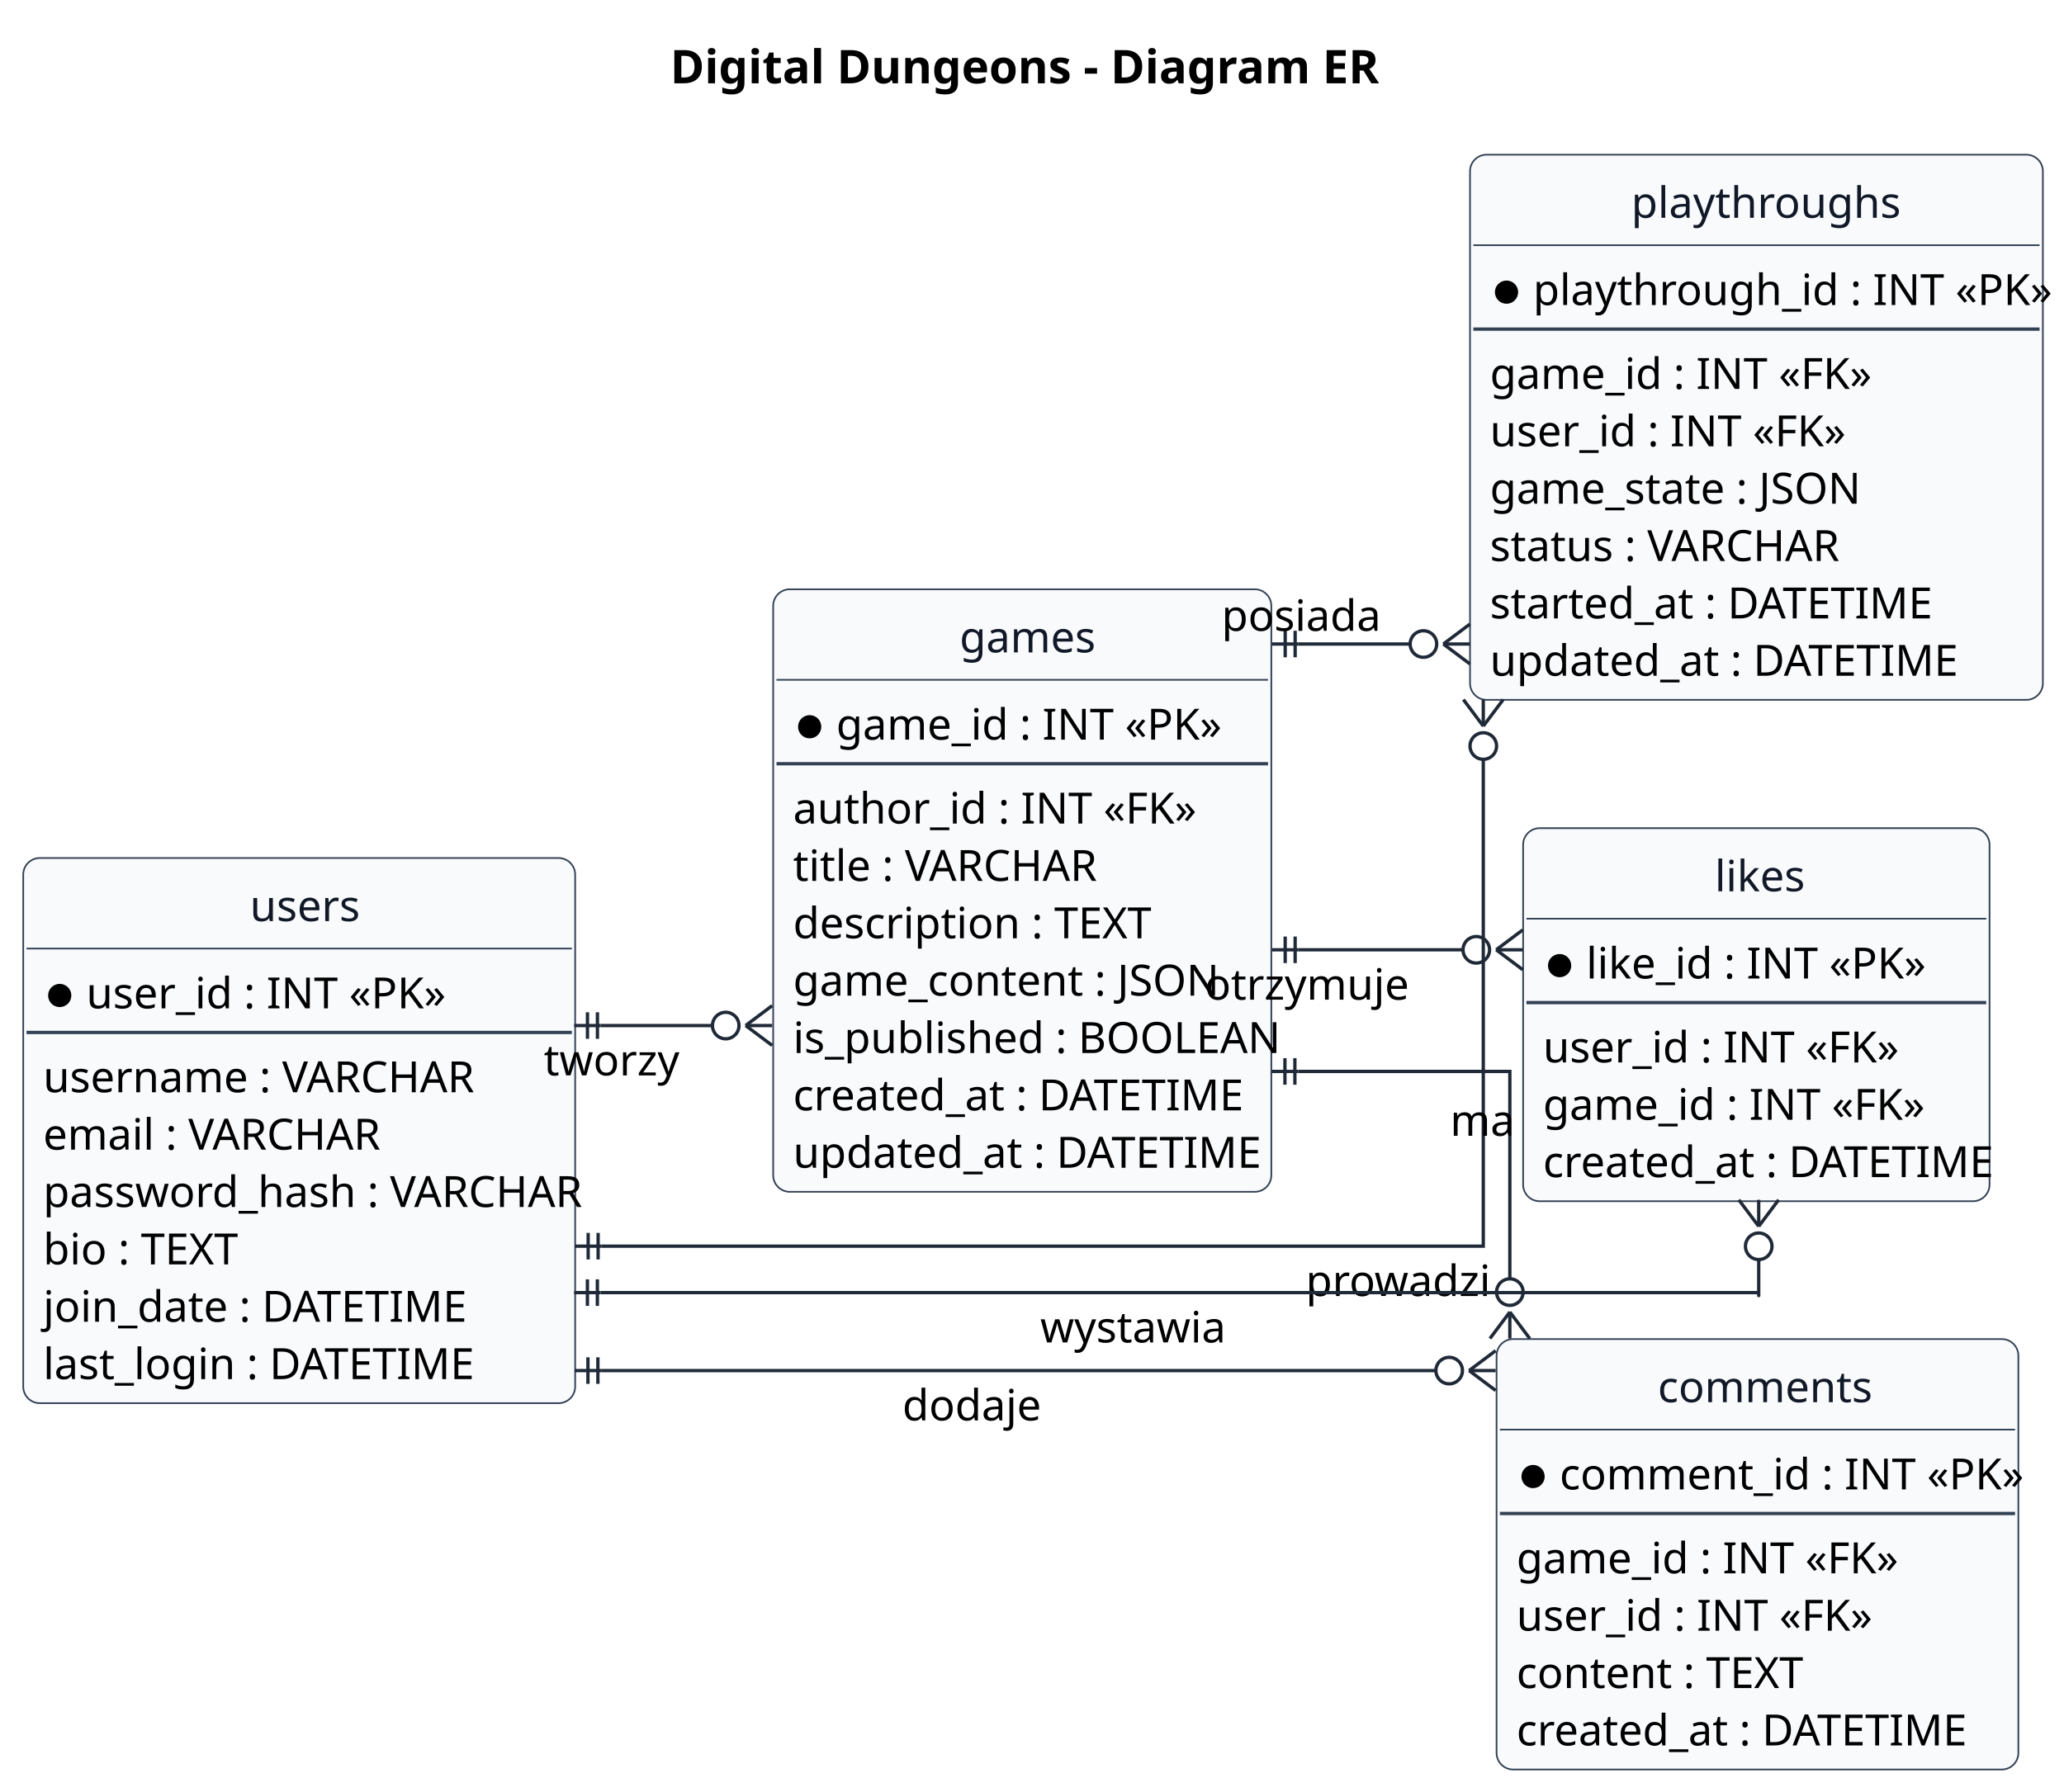
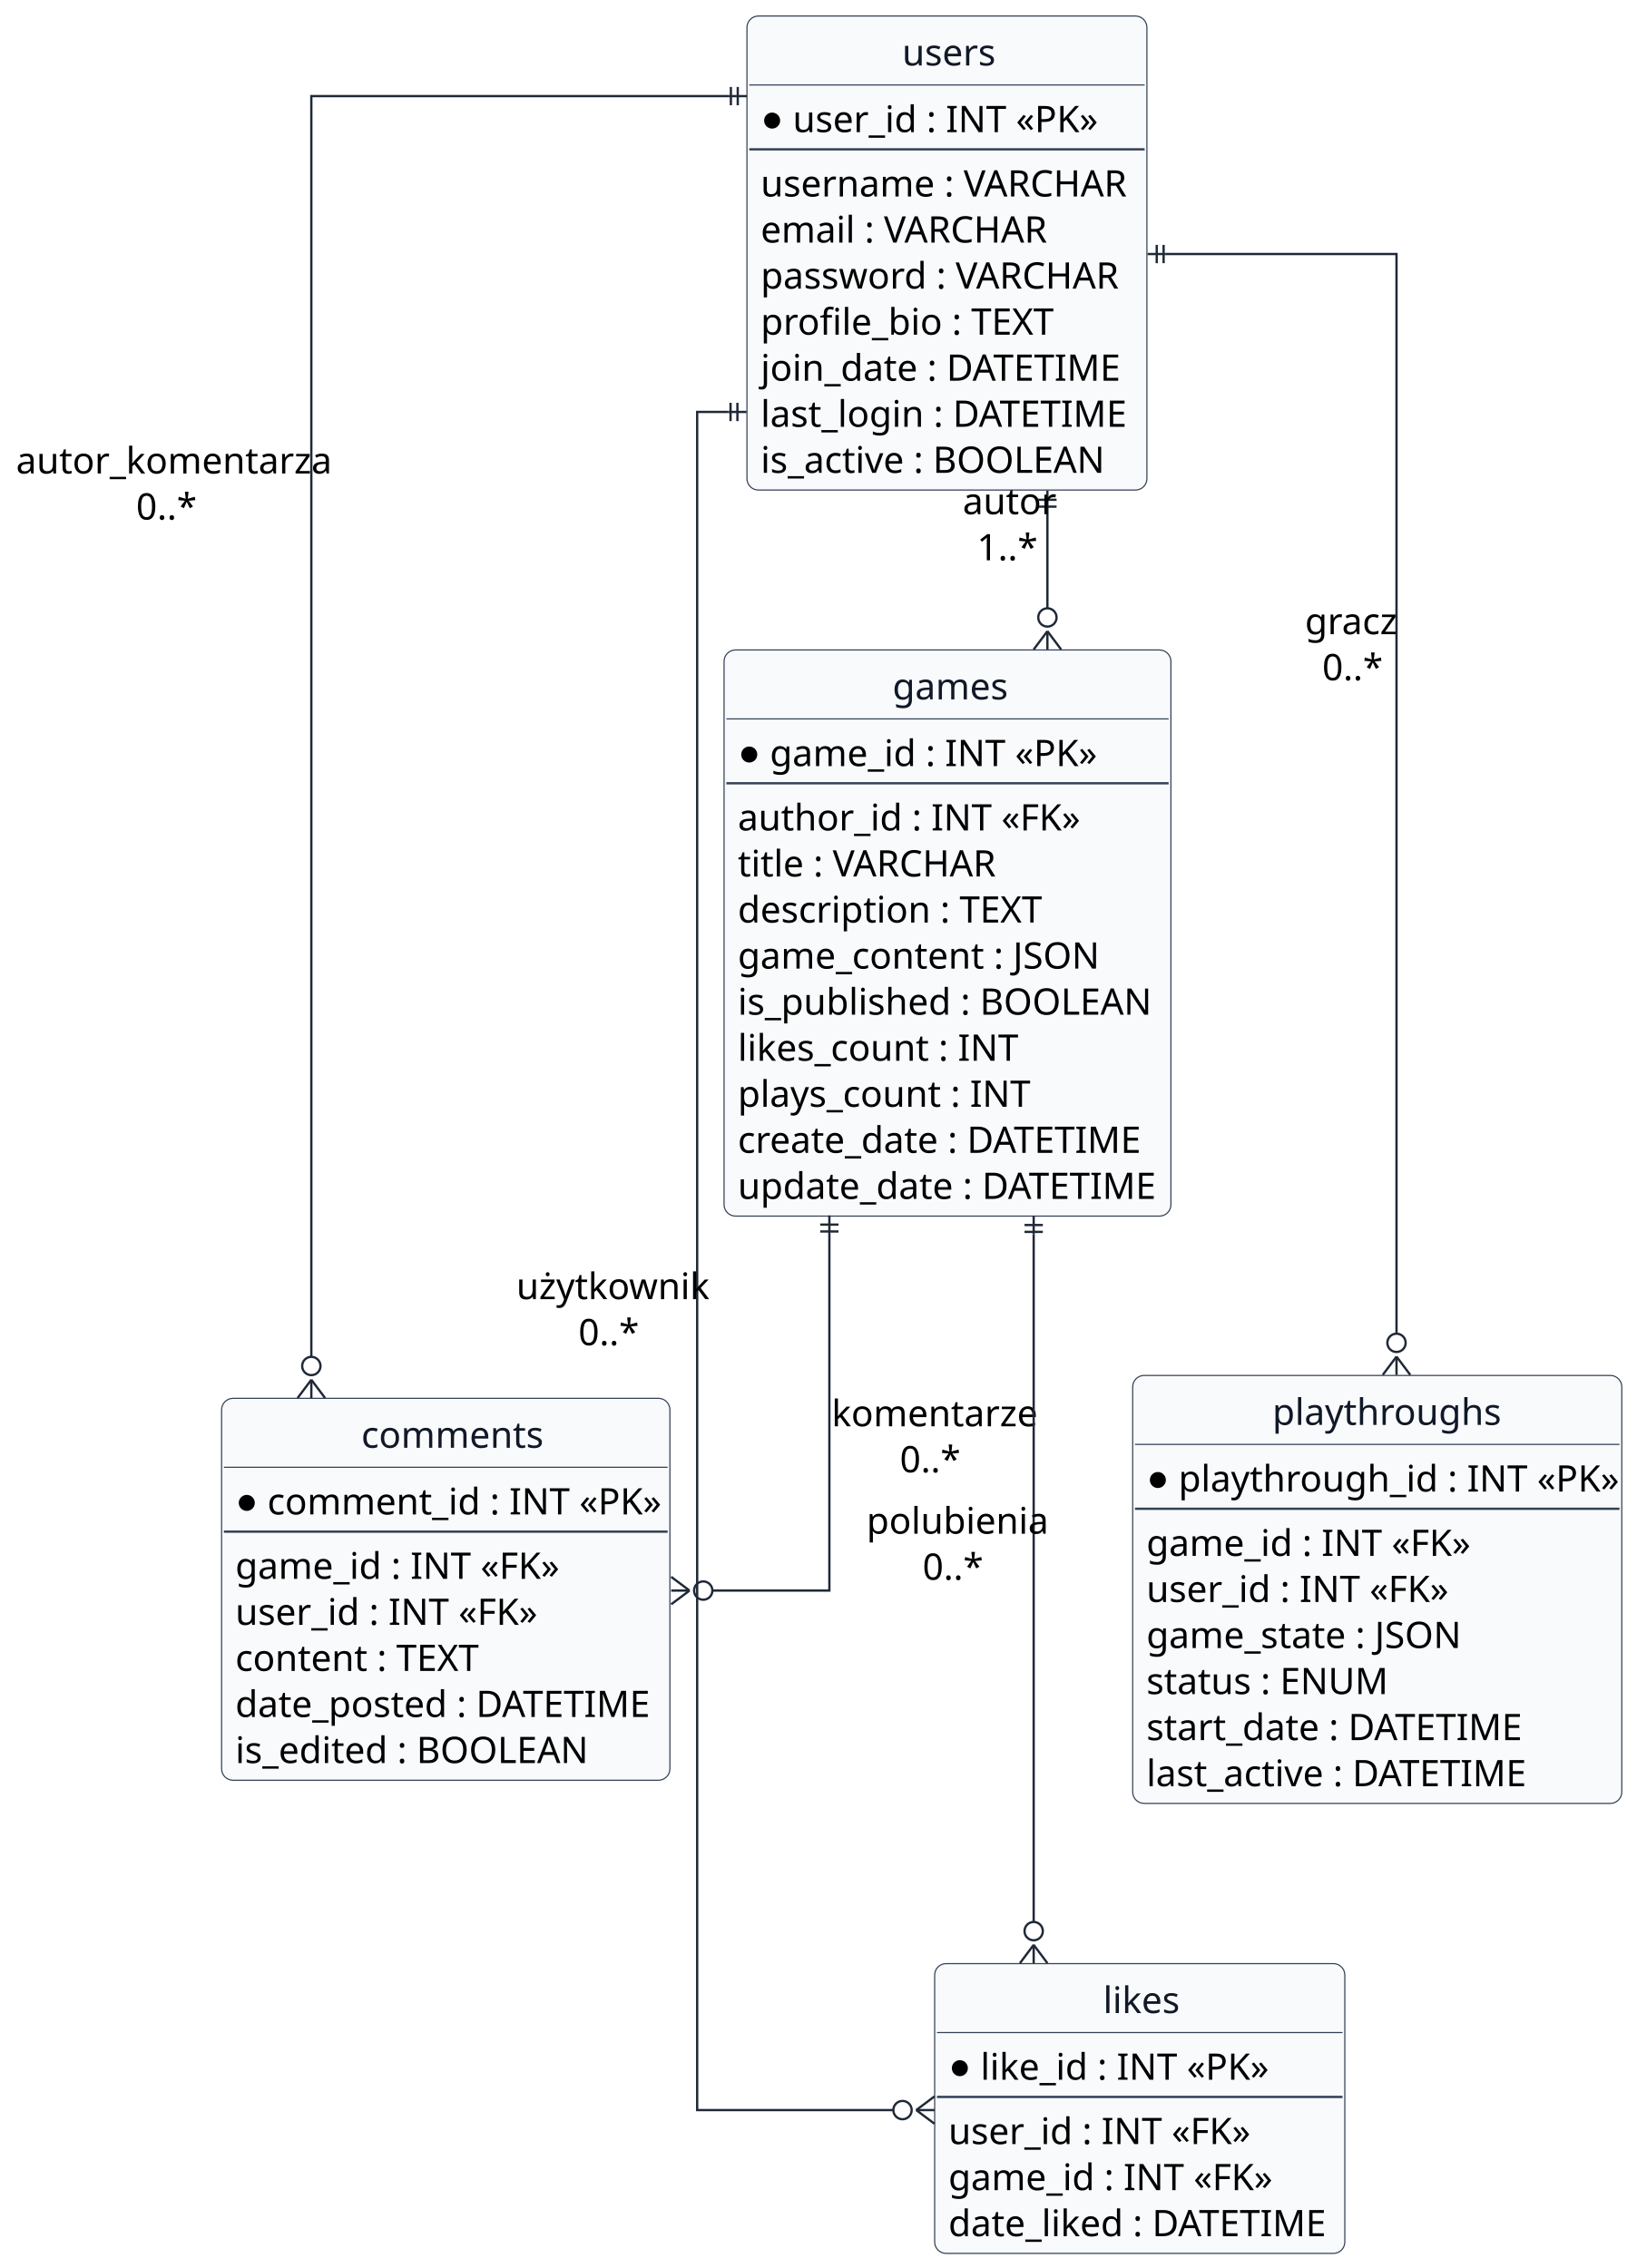
- <svg xmlns="http://www.w3.org/2000/svg" contentStyleType="text/css" data-diagram-type="CLASS" height="540px" preserveAspectRatio="none" style="width:622px;height:540px;background:#FFFFFF;" version="1.1" viewBox="0 0 622 540" width="622px" zoomAndPan="magnify">
+ <svg xmlns="http://www.w3.org/2000/svg" contentStyleType="text/css" data-diagram-type="CLASS" height="991px" preserveAspectRatio="none" style="width:715px;height:991px;background:#FFFFFF;" version="1.1" viewBox="0 0 715 991" width="715px" zoomAndPan="magnify">
  <defs />
  <g>
-     <g class="title" data-source-line="2">
-       <text fill="#000000" font-family="'Segoe UI'" font-size="14" font-weight="bold" lengthAdjust="spacing" textLength="204.73" x="201.952" y="25.107">Digital Dungeons - Diagram ER</text>
+     <g class="entity" data-qualified-name="USERS" data-source-line="12" id="ent0002">
+       <rect fill="#F8FAFC" height="207.125" rx="5" ry="5" style="stroke:#334155;stroke-width:0.5;" width="174.719" x="326.3" y="7" />
+       <text fill="#111827" font-family="'Book Antiqua'" font-size="16" lengthAdjust="spacing" textLength="39.125" x="394.097" y="28.609">users</text>
+       <line style="stroke:#334155;stroke-width:0.5;" x1="327.3" x2="500.019" y1="37.125" y2="37.125" />
+       <g data-visibility-modifier="IE_MANDATORY">
+         <ellipse cx="337.3" cy="52.688" fill="#000000" rx="3" ry="3" style="stroke:#000000;stroke-width:1;" />
+       </g>
+       <text fill="#000000" font-family="'Book Antiqua'" font-size="16" lengthAdjust="spacing" textLength="135.172" x="346.3" y="57.734">user_id : INT «PK»</text>
+       <line style="stroke:#334155;stroke-width:1;" x1="327.3" x2="500.019" y1="65.25" y2="65.25" />
+       <text fill="#000000" font-family="'Book Antiqua'" font-size="16" lengthAdjust="spacing" textLength="162.719" x="332.3" y="85.859">username : VARCHAR</text>
+       <text fill="#000000" font-family="'Book Antiqua'" font-size="16" lengthAdjust="spacing" textLength="129.805" x="332.3" y="105.984">email : VARCHAR</text>
+       <text fill="#000000" font-family="'Book Antiqua'" font-size="16" lengthAdjust="spacing" textLength="160.047" x="332.3" y="126.109">password : VARCHAR</text>
+       <text fill="#000000" font-family="'Book Antiqua'" font-size="16" lengthAdjust="spacing" textLength="128.055" x="332.3" y="146.234">profile_bio : TEXT</text>
+       <text fill="#000000" font-family="'Book Antiqua'" font-size="16" lengthAdjust="spacing" textLength="159.172" x="332.3" y="166.359">join_date : DATETIME</text>
+       <text fill="#000000" font-family="'Book Antiqua'" font-size="16" lengthAdjust="spacing" textLength="161.828" x="332.3" y="186.484">last_login : DATETIME</text>
+       <text fill="#000000" font-family="'Book Antiqua'" font-size="16" lengthAdjust="spacing" textLength="152.945" x="332.3" y="206.609">is_active : BOOLEAN</text>
    </g>
-     <g class="entity" data-qualified-name="USERS" data-source-line="5" id="ent0002">
-       <rect fill="#F8FAFC" height="164.328" rx="5" ry="5" style="stroke:#334155;stroke-width:0.5;" width="166.331" x="7" y="258.621" />
-       <text fill="#111827" font-family="'Segoe UI'" font-size="13" lengthAdjust="spacing" textLength="29.707" x="75.312" y="277.649">users</text>
-       <line style="stroke:#334155;stroke-width:0.5;" x1="8" x2="172.331" y1="285.912" y2="285.912" />
+     <g class="entity" data-qualified-name="GAMES" data-source-line="24" id="ent0003">
+       <rect fill="#F8FAFC" height="247.375" rx="5" ry="5" style="stroke:#334155;stroke-width:0.5;" width="195.203" x="316.3" y="284" />
+       <text fill="#111827" font-family="'Book Antiqua'" font-size="16" lengthAdjust="spacing" textLength="48.023" x="389.89" y="305.609">games</text>
+       <line style="stroke:#334155;stroke-width:0.5;" x1="317.3" x2="510.503" y1="314.125" y2="314.125" />
      <g data-visibility-modifier="IE_MANDATORY">
-         <ellipse cx="18" cy="300.058" fill="#000000" rx="3" ry="3" style="stroke:#000000;stroke-width:1;" />
+         <ellipse cx="327.3" cy="329.688" fill="#000000" rx="3" ry="3" style="stroke:#000000;stroke-width:1;" />
      </g>
-       <text fill="#000000" font-family="'Segoe UI'" font-size="13" lengthAdjust="spacing" textLength="101.861" x="26" y="303.94">user_id : INT «PK»</text>
-       <line style="stroke:#334155;stroke-width:1;" x1="8" x2="172.331" y1="311.203" y2="311.203" />
-       <text fill="#000000" font-family="'Segoe UI'" font-size="13" lengthAdjust="spacing" textLength="123.773" x="13" y="329.231">username : VARCHAR</text>
-       <text fill="#000000" font-family="'Segoe UI'" font-size="13" lengthAdjust="spacing" textLength="98.522" x="13" y="346.522">email : VARCHAR</text>
-       <text fill="#000000" font-family="'Segoe UI'" font-size="13" lengthAdjust="spacing" textLength="154.331" x="13" y="363.813">password_hash : VARCHAR</text>
-       <text fill="#000000" font-family="'Segoe UI'" font-size="13" lengthAdjust="spacing" textLength="56.215" x="13" y="381.104">bio : TEXT</text>
-       <text fill="#000000" font-family="'Segoe UI'" font-size="13" lengthAdjust="spacing" textLength="121.488" x="13" y="398.396">join_date : DATETIME</text>
-       <text fill="#000000" font-family="'Segoe UI'" font-size="13" lengthAdjust="spacing" textLength="123.354" x="13" y="415.687">last_login : DATETIME</text>
+       <text fill="#000000" font-family="'Book Antiqua'" font-size="16" lengthAdjust="spacing" textLength="144.07" x="336.3" y="334.734">game_id : INT «PK»</text>
+       <line style="stroke:#334155;stroke-width:1;" x1="317.3" x2="510.503" y1="342.25" y2="342.25" />
+       <text fill="#000000" font-family="'Book Antiqua'" font-size="16" lengthAdjust="spacing" textLength="148.516" x="322.3" y="362.859">author_id : INT «FK»</text>
+       <text fill="#000000" font-family="'Book Antiqua'" font-size="16" lengthAdjust="spacing" textLength="116.469" x="322.3" y="382.984">title : VARCHAR</text>
+       <text fill="#000000" font-family="'Book Antiqua'" font-size="16" lengthAdjust="spacing" textLength="131.602" x="322.3" y="403.109">description : TEXT</text>
+       <text fill="#000000" font-family="'Book Antiqua'" font-size="16" lengthAdjust="spacing" textLength="157.414" x="322.3" y="423.234">game_content : JSON</text>
+       <text fill="#000000" font-family="'Book Antiqua'" font-size="16" lengthAdjust="spacing" textLength="179.648" x="322.3" y="443.359">is_published : BOOLEAN</text>
+       <text fill="#000000" font-family="'Book Antiqua'" font-size="16" lengthAdjust="spacing" textLength="119.156" x="322.3" y="463.484">likes_count : INT</text>
+       <text fill="#000000" font-family="'Book Antiqua'" font-size="16" lengthAdjust="spacing" textLength="124.5" x="322.3" y="483.609">plays_count : INT</text>
+       <text fill="#000000" font-family="'Book Antiqua'" font-size="16" lengthAdjust="spacing" textLength="178.734" x="322.3" y="503.734">create_date : DATETIME</text>
+       <text fill="#000000" font-family="'Book Antiqua'" font-size="16" lengthAdjust="spacing" textLength="183.203" x="322.3" y="523.859">update_date : DATETIME</text>
    </g>
-     <g class="entity" data-qualified-name="GAMES" data-source-line="16" id="ent0003">
-       <rect fill="#F8FAFC" height="181.619" rx="5" ry="5" style="stroke:#334155;stroke-width:0.5;" width="150.125" x="233" y="177.621" />
-       <text fill="#111827" font-family="'Segoe UI'" font-size="13" lengthAdjust="spacing" textLength="37.781" x="289.172" y="196.649">games</text>
-       <line style="stroke:#334155;stroke-width:0.5;" x1="234" x2="382.125" y1="204.912" y2="204.912" />
+     <g class="entity" data-qualified-name="PLAYTHROUGHS" data-source-line="38" id="ent0004">
+       <rect fill="#F8FAFC" height="187" rx="5" ry="5" style="stroke:#334155;stroke-width:0.5;" width="213.664" x="494.8" y="601" />
+       <text fill="#111827" font-family="'Book Antiqua'" font-size="16" lengthAdjust="spacing" textLength="91.617" x="555.823" y="622.609">playthroughs</text>
+       <line style="stroke:#334155;stroke-width:0.5;" x1="495.8" x2="707.464" y1="631.125" y2="631.125" />
      <g data-visibility-modifier="IE_MANDATORY">
-         <ellipse cx="244" cy="219.058" fill="#000000" rx="3" ry="3" style="stroke:#000000;stroke-width:1;" />
+         <ellipse cx="505.8" cy="646.688" fill="#000000" rx="3" ry="3" style="stroke:#000000;stroke-width:1;" />
      </g>
-       <text fill="#000000" font-family="'Segoe UI'" font-size="13" lengthAdjust="spacing" textLength="109.935" x="252" y="222.94">game_id : INT «PK»</text>
-       <line style="stroke:#334155;stroke-width:1;" x1="234" x2="382.125" y1="230.203" y2="230.203" />
-       <text fill="#000000" font-family="'Segoe UI'" font-size="13" lengthAdjust="spacing" textLength="114.607" x="239" y="248.231">author_id : INT «FK»</text>
-       <text fill="#000000" font-family="'Segoe UI'" font-size="13" lengthAdjust="spacing" textLength="89.521" x="239" y="265.522">title : VARCHAR</text>
-       <text fill="#000000" font-family="'Segoe UI'" font-size="13" lengthAdjust="spacing" textLength="101.62" x="239" y="282.813">description : TEXT</text>
-       <text fill="#000000" font-family="'Segoe UI'" font-size="13" lengthAdjust="spacing" textLength="122.618" x="239" y="300.104">game_content : JSON</text>
-       <text fill="#000000" font-family="'Segoe UI'" font-size="13" lengthAdjust="spacing" textLength="138.125" x="239" y="317.396">is_published : BOOLEAN</text>
-       <text fill="#000000" font-family="'Segoe UI'" font-size="13" lengthAdjust="spacing" textLength="128.559" x="239" y="334.687">created_at : DATETIME</text>
-       <text fill="#000000" font-family="'Segoe UI'" font-size="13" lengthAdjust="spacing" textLength="133.891" x="239" y="351.978">updated_at : DATETIME</text>
+       <text fill="#000000" font-family="'Book Antiqua'" font-size="16" lengthAdjust="spacing" textLength="187.664" x="514.8" y="651.734">playthrough_id : INT «PK»</text>
+       <line style="stroke:#334155;stroke-width:1;" x1="495.8" x2="707.464" y1="659.25" y2="659.25" />
+       <text fill="#000000" font-family="'Book Antiqua'" font-size="16" lengthAdjust="spacing" textLength="143.172" x="500.8" y="679.859">game_id : INT «FK»</text>
+       <text fill="#000000" font-family="'Book Antiqua'" font-size="16" lengthAdjust="spacing" textLength="134.273" x="500.8" y="699.984">user_id : INT «FK»</text>
+       <text fill="#000000" font-family="'Book Antiqua'" font-size="16" lengthAdjust="spacing" textLength="139.617" x="500.8" y="720.109">game_state : JSON</text>
+       <text fill="#000000" font-family="'Book Antiqua'" font-size="16" lengthAdjust="spacing" textLength="103.133" x="500.8" y="740.234">status : ENUM</text>
+       <text fill="#000000" font-family="'Book Antiqua'" font-size="16" lengthAdjust="spacing" textLength="165.383" x="500.8" y="760.359">start_date : DATETIME</text>
+       <text fill="#000000" font-family="'Book Antiqua'" font-size="16" lengthAdjust="spacing" textLength="169.82" x="500.8" y="780.484">last_active : DATETIME</text>
    </g>
-     <g class="entity" data-qualified-name="PLAYTHROUGHS" data-source-line="28" id="ent0004">
-       <rect fill="#F8FAFC" height="164.328" rx="5" ry="5" style="stroke:#334155;stroke-width:0.5;" width="172.634" x="443" y="46.621" />
-       <text fill="#111827" font-family="'Segoe UI'" font-size="13" lengthAdjust="spacing" textLength="75.48" x="491.577" y="65.649">playthroughs</text>
-       <line style="stroke:#334155;stroke-width:0.5;" x1="444" x2="614.634" y1="73.912" y2="73.912" />
+     <g class="entity" data-qualified-name="COMMENTS" data-source-line="48" id="ent0005">
+       <rect fill="#F8FAFC" height="166.875" rx="5" ry="5" style="stroke:#334155;stroke-width:0.5;" width="195.844" x="96.8" y="611" />
+       <text fill="#111827" font-family="'Book Antiqua'" font-size="16" lengthAdjust="spacing" textLength="73.797" x="157.823" y="632.609">comments</text>
+       <line style="stroke:#334155;stroke-width:0.5;" x1="97.8" x2="291.644" y1="641.125" y2="641.125" />
      <g data-visibility-modifier="IE_MANDATORY">
-         <ellipse cx="454" cy="88.058" fill="#000000" rx="3" ry="3" style="stroke:#000000;stroke-width:1;" />
+         <ellipse cx="107.8" cy="656.688" fill="#000000" rx="3" ry="3" style="stroke:#000000;stroke-width:1;" />
      </g>
-       <text fill="#000000" font-family="'Segoe UI'" font-size="13" lengthAdjust="spacing" textLength="147.634" x="462" y="91.94">playthrough_id : INT «PK»</text>
-       <line style="stroke:#334155;stroke-width:1;" x1="444" x2="614.634" y1="99.203" y2="99.203" />
-       <text fill="#000000" font-family="'Segoe UI'" font-size="13" lengthAdjust="spacing" textLength="109.002" x="449" y="117.231">game_id : INT «FK»</text>
-       <text fill="#000000" font-family="'Segoe UI'" font-size="13" lengthAdjust="spacing" textLength="100.928" x="449" y="134.523">user_id : INT «FK»</text>
-       <text fill="#000000" font-family="'Segoe UI'" font-size="13" lengthAdjust="spacing" textLength="106.412" x="449" y="151.814">game_state : JSON</text>
-       <text fill="#000000" font-family="'Segoe UI'" font-size="13" lengthAdjust="spacing" textLength="101.429" x="449" y="169.105">status : VARCHAR</text>
-       <text fill="#000000" font-family="'Segoe UI'" font-size="13" lengthAdjust="spacing" textLength="125.677" x="449" y="186.395">started_at : DATETIME</text>
-       <text fill="#000000" font-family="'Segoe UI'" font-size="13" lengthAdjust="spacing" textLength="133.891" x="449" y="203.686">updated_at : DATETIME</text>
+       <text fill="#000000" font-family="'Book Antiqua'" font-size="16" lengthAdjust="spacing" textLength="169.844" x="116.8" y="661.734">comment_id : INT «PK»</text>
+       <line style="stroke:#334155;stroke-width:1;" x1="97.8" x2="291.644" y1="669.25" y2="669.25" />
+       <text fill="#000000" font-family="'Book Antiqua'" font-size="16" lengthAdjust="spacing" textLength="143.172" x="102.8" y="689.859">game_id : INT «FK»</text>
+       <text fill="#000000" font-family="'Book Antiqua'" font-size="16" lengthAdjust="spacing" textLength="134.273" x="102.8" y="709.984">user_id : INT «FK»</text>
+       <text fill="#000000" font-family="'Book Antiqua'" font-size="16" lengthAdjust="spacing" textLength="106.711" x="102.8" y="730.109">content : TEXT</text>
+       <text fill="#000000" font-family="'Book Antiqua'" font-size="16" lengthAdjust="spacing" textLength="182.305" x="102.8" y="750.234">date_posted : DATETIME</text>
+       <text fill="#000000" font-family="'Book Antiqua'" font-size="16" lengthAdjust="spacing" textLength="154.742" x="102.8" y="770.359">is_edited : BOOLEAN</text>
    </g>
-     <g class="entity" data-qualified-name="LIKES" data-source-line="39" id="ent0005">
-       <rect fill="#F8FAFC" height="112.455" rx="5" ry="5" style="stroke:#334155;stroke-width:0.5;" width="140.559" x="459" y="249.621" />
-       <text fill="#111827" font-family="'Segoe UI'" font-size="13" lengthAdjust="spacing" textLength="25.073" x="516.743" y="268.649">likes</text>
-       <line style="stroke:#334155;stroke-width:0.5;" x1="460" x2="598.559" y1="276.912" y2="276.912" />
+     <g class="entity" data-qualified-name="LIKES" data-source-line="58" id="ent0006">
+       <rect fill="#F8FAFC" height="126.625" rx="5" ry="5" style="stroke:#334155;stroke-width:0.5;" width="179.172" x="408.3" y="858" />
+       <text fill="#111827" font-family="'Book Antiqua'" font-size="16" lengthAdjust="spacing" textLength="32.008" x="481.882" y="879.609">likes</text>
+       <line style="stroke:#334155;stroke-width:0.5;" x1="409.3" x2="586.472" y1="888.125" y2="888.125" />
      <g data-visibility-modifier="IE_MANDATORY">
-         <ellipse cx="470" cy="291.058" fill="#000000" rx="3" ry="3" style="stroke:#000000;stroke-width:1;" />
+         <ellipse cx="419.3" cy="903.688" fill="#000000" rx="3" ry="3" style="stroke:#000000;stroke-width:1;" />
      </g>
-       <text fill="#000000" font-family="'Segoe UI'" font-size="13" lengthAdjust="spacing" textLength="97.227" x="478" y="294.94">like_id : INT «PK»</text>
-       <line style="stroke:#334155;stroke-width:1;" x1="460" x2="598.559" y1="302.203" y2="302.203" />
-       <text fill="#000000" font-family="'Segoe UI'" font-size="13" lengthAdjust="spacing" textLength="100.928" x="465" y="320.231">user_id : INT «FK»</text>
-       <text fill="#000000" font-family="'Segoe UI'" font-size="13" lengthAdjust="spacing" textLength="109.002" x="465" y="337.522">game_id : INT «FK»</text>
-       <text fill="#000000" font-family="'Segoe UI'" font-size="13" lengthAdjust="spacing" textLength="128.559" x="465" y="354.813">created_at : DATETIME</text>
+       <text fill="#000000" font-family="'Book Antiqua'" font-size="16" lengthAdjust="spacing" textLength="128.055" x="428.3" y="908.734">like_id : INT «PK»</text>
+       <line style="stroke:#334155;stroke-width:1;" x1="409.3" x2="586.472" y1="916.25" y2="916.25" />
+       <text fill="#000000" font-family="'Book Antiqua'" font-size="16" lengthAdjust="spacing" textLength="134.273" x="414.3" y="936.859">user_id : INT «FK»</text>
+       <text fill="#000000" font-family="'Book Antiqua'" font-size="16" lengthAdjust="spacing" textLength="143.172" x="414.3" y="956.984">game_id : INT «FK»</text>
+       <text fill="#000000" font-family="'Book Antiqua'" font-size="16" lengthAdjust="spacing" textLength="167.172" x="414.3" y="977.109">date_liked : DATETIME</text>
    </g>
-     <g class="entity" data-qualified-name="COMMENTS" data-source-line="47" id="ent0006">
-       <rect fill="#F8FAFC" height="129.746" rx="5" ry="5" style="stroke:#334155;stroke-width:0.5;" width="157.247" x="451" y="403.621" />
-       <text fill="#111827" font-family="'Segoe UI'" font-size="13" lengthAdjust="spacing" textLength="60.093" x="499.577" y="422.649">comments</text>
-       <line style="stroke:#334155;stroke-width:0.5;" x1="452" x2="607.247" y1="430.912" y2="430.912" />
-       <g data-visibility-modifier="IE_MANDATORY">
-         <ellipse cx="462" cy="445.058" fill="#000000" rx="3" ry="3" style="stroke:#000000;stroke-width:1;" />
-       </g>
-       <text fill="#000000" font-family="'Segoe UI'" font-size="13" lengthAdjust="spacing" textLength="132.247" x="470" y="448.94">comment_id : INT «PK»</text>
-       <line style="stroke:#334155;stroke-width:1;" x1="452" x2="607.247" y1="456.203" y2="456.203" />
-       <text fill="#000000" font-family="'Segoe UI'" font-size="13" lengthAdjust="spacing" textLength="109.002" x="457" y="474.231">game_id : INT «FK»</text>
-       <text fill="#000000" font-family="'Segoe UI'" font-size="13" lengthAdjust="spacing" textLength="100.928" x="457" y="491.522">user_id : INT «FK»</text>
-       <text fill="#000000" font-family="'Segoe UI'" font-size="13" lengthAdjust="spacing" textLength="81.751" x="457" y="508.813">content : TEXT</text>
-       <text fill="#000000" font-family="'Segoe UI'" font-size="13" lengthAdjust="spacing" textLength="128.559" x="457" y="526.105">created_at : DATETIME</text>
+     <g class="link" data-entity-1="ent0002" data-entity-2="ent0004" data-link-type="crowfoot" data-source-line="70" id="lnk7">
+       <path codeLine="70" d="M509.31,111 C561.64,111 610.05,111 610.05,111 C610.05,111 610.05,417.81 610.05,582.75" fill="none" id="USERS-PLAYTHROUGHS" style="stroke:#1F2937;stroke-width:1;" />
+       <line style="stroke:#1F2937;stroke-width:1;" x1="505.31" x2="505.31" y1="115" y2="107" />
+       <line style="stroke:#1F2937;stroke-width:1;" x1="508.31" x2="508.31" y1="115" y2="107" />
+       <line style="stroke:#1F2937;stroke-width:1;" x1="509.31" x2="501.31" y1="111" y2="111" />
+       <line style="stroke:#1F2937;stroke-width:1;" x1="610.05" x2="616.05" y1="592.75" y2="600.75" />
+       <line style="stroke:#1F2937;stroke-width:1;" x1="610.05" x2="604.05" y1="592.75" y2="600.75" />
+       <line style="stroke:#1F2937;stroke-width:1;" x1="610.05" x2="610.05" y1="592.75" y2="600.75" />
+       <ellipse cx="610.05" cy="586.75" fill="none" rx="4" ry="4" style="stroke:#1F2937;stroke-width:1;" />
+       <text fill="#000000" font-family="'Book Antiqua'" font-size="16" lengthAdjust="spacing" textLength="39.125" x="570.05" y="277.109">gracz</text>
+       <text fill="#000000" font-family="'Book Antiqua'" font-size="16" lengthAdjust="spacing" textLength="24.016" x="577.605" y="297.234">0..*</text>
    </g>
-     <g class="link" data-entity-1="ent0002" data-entity-2="ent0003" data-link-type="crowfoot" data-source-line="56" id="lnk7">
-       <path codeLine="56" d="M181.04,309.121 C200.65,309.121 195.46,309.121 214.7,309.121" fill="none" id="USERS-GAMES" style="stroke:#1F2937;stroke-width:1;" />
-       <line style="stroke:#1F2937;stroke-width:1;" x1="177.04" x2="177.04" y1="313.121" y2="305.121" />
-       <line style="stroke:#1F2937;stroke-width:1;" x1="180.04" x2="180.04" y1="313.121" y2="305.121" />
-       <line style="stroke:#1F2937;stroke-width:1;" x1="181.04" x2="173.04" y1="309.121" y2="309.121" />
-       <line style="stroke:#1F2937;stroke-width:1;" x1="224.7" x2="232.7" y1="309.121" y2="303.121" />
-       <line style="stroke:#1F2937;stroke-width:1;" x1="224.7" x2="232.7" y1="309.121" y2="315.121" />
-       <line style="stroke:#1F2937;stroke-width:1;" x1="224.7" x2="232.7" y1="309.121" y2="309.121" />
-       <ellipse cx="218.7" cy="309.121" fill="none" rx="4" ry="4" style="stroke:#1F2937;stroke-width:1;" />
-       <text fill="#000000" font-family="'Segoe UI'" font-size="13" lengthAdjust="spacing" textLength="38.105" x="163.87" y="324.149">tworzy</text>
+     <g class="link" data-entity-1="ent0002" data-entity-2="ent0003" data-link-type="crowfoot" data-source-line="71" id="lnk8">
+       <path codeLine="71" d="M457.55,222.38 C457.55,244.79 457.55,242.7 457.55,265.79" fill="none" id="USERS-GAMES" style="stroke:#1F2937;stroke-width:1;" />
+       <line style="stroke:#1F2937;stroke-width:1;" x1="453.55" x2="461.55" y1="218.38" y2="218.38" />
+       <line style="stroke:#1F2937;stroke-width:1;" x1="453.55" x2="461.55" y1="221.38" y2="221.38" />
+       <line style="stroke:#1F2937;stroke-width:1;" x1="457.55" x2="457.55" y1="222.38" y2="214.38" />
+       <line style="stroke:#1F2937;stroke-width:1;" x1="457.55" x2="463.55" y1="275.79" y2="283.79" />
+       <line style="stroke:#1F2937;stroke-width:1;" x1="457.55" x2="451.55" y1="275.79" y2="283.79" />
+       <line style="stroke:#1F2937;stroke-width:1;" x1="457.55" x2="457.55" y1="275.79" y2="283.79" />
+       <ellipse cx="457.55" cy="269.79" fill="none" rx="4" ry="4" style="stroke:#1F2937;stroke-width:1;" />
+       <text fill="#000000" font-family="'Book Antiqua'" font-size="16" lengthAdjust="spacing" textLength="36.469" x="420.55" y="224.689">autor</text>
+       <text fill="#000000" font-family="'Book Antiqua'" font-size="16" lengthAdjust="spacing" textLength="24.016" x="426.777" y="244.814">1..*</text>
    </g>
-     <g class="link" data-entity-1="ent0003" data-entity-2="ent0004" data-link-type="crowfoot" data-source-line="57" id="lnk8">
-       <path codeLine="57" d="M391.3,194.121 C410.49,194.121 405.26,194.121 424.96,194.121" fill="none" id="GAMES-PLAYTHROUGHS" style="stroke:#1F2937;stroke-width:1;" />
-       <line style="stroke:#1F2937;stroke-width:1;" x1="387.3" x2="387.3" y1="198.121" y2="190.121" />
-       <line style="stroke:#1F2937;stroke-width:1;" x1="390.3" x2="390.3" y1="198.121" y2="190.121" />
-       <line style="stroke:#1F2937;stroke-width:1;" x1="391.3" x2="383.3" y1="194.121" y2="194.121" />
-       <line style="stroke:#1F2937;stroke-width:1;" x1="434.96" x2="442.96" y1="194.121" y2="188.121" />
-       <line style="stroke:#1F2937;stroke-width:1;" x1="434.96" x2="442.96" y1="194.121" y2="200.121" />
-       <line style="stroke:#1F2937;stroke-width:1;" x1="434.96" x2="442.96" y1="194.121" y2="194.121" />
-       <ellipse cx="428.96" cy="194.121" fill="none" rx="4" ry="4" style="stroke:#1F2937;stroke-width:1;" />
-       <text fill="#000000" font-family="'Segoe UI'" font-size="13" lengthAdjust="spacing" textLength="44.808" x="368.13" y="190.149">posiada</text>
+     <g class="link" data-entity-1="ent0003" data-entity-2="ent0005" data-link-type="crowfoot" data-source-line="72" id="lnk9">
+       <path codeLine="72" d="M362.3,539.09 C362.3,617.02 362.3,695 362.3,695 C362.3,695 347.66,695 311.2,695" fill="none" id="GAMES-COMMENTS" style="stroke:#1F2937;stroke-width:1;" />
+       <line style="stroke:#1F2937;stroke-width:1;" x1="358.3" x2="366.3" y1="535.09" y2="535.09" />
+       <line style="stroke:#1F2937;stroke-width:1;" x1="358.3" x2="366.3" y1="538.09" y2="538.09" />
+       <line style="stroke:#1F2937;stroke-width:1;" x1="362.3" x2="362.3" y1="539.09" y2="531.09" />
+       <line style="stroke:#1F2937;stroke-width:1;" x1="301.2" x2="293.2" y1="695" y2="701" />
+       <line style="stroke:#1F2937;stroke-width:1;" x1="301.2" x2="293.2" y1="695" y2="689" />
+       <line style="stroke:#1F2937;stroke-width:1;" x1="301.2" x2="293.2" y1="695" y2="695" />
+       <ellipse cx="307.2" cy="695" fill="none" rx="4" ry="4" style="stroke:#1F2937;stroke-width:1;" />
+       <text fill="#000000" font-family="'Book Antiqua'" font-size="16" lengthAdjust="spacing" textLength="83.594" x="363.3" y="623.209">komentarze</text>
+       <text fill="#000000" font-family="'Book Antiqua'" font-size="16" lengthAdjust="spacing" textLength="24.016" x="393.089" y="643.334">0..*</text>
    </g>
-     <g class="link" data-entity-1="ent0002" data-entity-2="ent0004" data-link-type="crowfoot" data-source-line="58" id="lnk9">
-       <path codeLine="58" d="M181.25,375.621 C286.74,375.621 447,375.621 447,375.621 C447,375.621 447,300.721 447,228.871" fill="none" id="USERS-PLAYTHROUGHS" style="stroke:#1F2937;stroke-width:1;" />
-       <line style="stroke:#1F2937;stroke-width:1;" x1="177.25" x2="177.25" y1="379.621" y2="371.621" />
-       <line style="stroke:#1F2937;stroke-width:1;" x1="180.25" x2="180.25" y1="379.621" y2="371.621" />
-       <line style="stroke:#1F2937;stroke-width:1;" x1="181.25" x2="173.25" y1="375.621" y2="375.621" />
-       <line style="stroke:#1F2937;stroke-width:1;" x1="447" x2="441" y1="218.871" y2="210.871" />
-       <line style="stroke:#1F2937;stroke-width:1;" x1="447" x2="453" y1="218.871" y2="210.871" />
-       <line style="stroke:#1F2937;stroke-width:1;" x1="447" x2="447" y1="218.871" y2="210.871" />
-       <ellipse cx="447" cy="224.871" fill="none" rx="4" ry="4" style="stroke:#1F2937;stroke-width:1;" />
-       <text fill="#000000" font-family="'Segoe UI'" font-size="13" lengthAdjust="spacing" textLength="52.47" x="393.5" y="390.649">prowadzi</text>
+     <g class="link" data-entity-1="ent0002" data-entity-2="ent0005" data-link-type="crowfoot" data-source-line="73" id="lnk10">
+       <path codeLine="73" d="M318.28,42 C236.86,42 136,42 136,42 C136,42 136,416.8 136,592.87" fill="none" id="USERS-COMMENTS" style="stroke:#1F2937;stroke-width:1;" />
+       <line style="stroke:#1F2937;stroke-width:1;" x1="322.28" x2="322.28" y1="38" y2="46" />
+       <line style="stroke:#1F2937;stroke-width:1;" x1="319.28" x2="319.28" y1="38" y2="46" />
+       <line style="stroke:#1F2937;stroke-width:1;" x1="318.28" x2="326.28" y1="42" y2="42" />
+       <line style="stroke:#1F2937;stroke-width:1;" x1="136" x2="142" y1="602.87" y2="610.87" />
+       <line style="stroke:#1F2937;stroke-width:1;" x1="136" x2="130" y1="602.87" y2="610.87" />
+       <line style="stroke:#1F2937;stroke-width:1;" x1="136" x2="136" y1="602.87" y2="610.87" />
+       <ellipse cx="136" cy="596.87" fill="none" rx="4" ry="4" style="stroke:#1F2937;stroke-width:1;" />
+       <text fill="#000000" font-family="'Book Antiqua'" font-size="16" lengthAdjust="spacing" textLength="128.961" x="7" y="206.899">autor_komentarza</text>
+       <text fill="#000000" font-family="'Book Antiqua'" font-size="16" lengthAdjust="spacing" textLength="24.016" x="59.473" y="227.024">0..*</text>
    </g>
-     <g class="link" data-entity-1="ent0003" data-entity-2="ent0006" data-link-type="crowfoot" data-source-line="59" id="lnk10">
-       <path codeLine="59" d="M391.22,322.951 C427.39,322.951 455,322.951 455,322.951 C455,322.951 455,346.671 455,385.461" fill="none" id="GAMES-COMMENTS" style="stroke:#1F2937;stroke-width:1;" />
-       <line style="stroke:#1F2937;stroke-width:1;" x1="387.22" x2="387.22" y1="326.951" y2="318.951" />
-       <line style="stroke:#1F2937;stroke-width:1;" x1="390.22" x2="390.22" y1="326.951" y2="318.951" />
-       <line style="stroke:#1F2937;stroke-width:1;" x1="391.22" x2="383.22" y1="322.951" y2="322.951" />
-       <line style="stroke:#1F2937;stroke-width:1;" x1="455" x2="461" y1="395.461" y2="403.461" />
-       <line style="stroke:#1F2937;stroke-width:1;" x1="455" x2="449" y1="395.461" y2="403.461" />
-       <line style="stroke:#1F2937;stroke-width:1;" x1="455" x2="455" y1="395.461" y2="403.461" />
-       <ellipse cx="455" cy="389.461" fill="none" rx="4" ry="4" style="stroke:#1F2937;stroke-width:1;" />
-       <text fill="#000000" font-family="'Segoe UI'" font-size="13" lengthAdjust="spacing" textLength="17.811" x="437" y="342.349">ma</text>
+     <g class="link" data-entity-1="ent0002" data-entity-2="ent0006" data-link-type="crowfoot" data-source-line="74" id="lnk11">
+       <path codeLine="74" d="M318.13,180 C305.43,180 304.55,180 304.55,180 C304.55,180 304.55,922 304.55,922 C304.55,922 339.7,922 390.25,922" fill="none" id="USERS-LIKES" style="stroke:#1F2937;stroke-width:1;" />
+       <line style="stroke:#1F2937;stroke-width:1;" x1="322.13" x2="322.13" y1="176" y2="184" />
+       <line style="stroke:#1F2937;stroke-width:1;" x1="319.13" x2="319.13" y1="176" y2="184" />
+       <line style="stroke:#1F2937;stroke-width:1;" x1="318.13" x2="326.13" y1="180" y2="180" />
+       <line style="stroke:#1F2937;stroke-width:1;" x1="400.25" x2="408.25" y1="922" y2="916" />
+       <line style="stroke:#1F2937;stroke-width:1;" x1="400.25" x2="408.25" y1="922" y2="928" />
+       <line style="stroke:#1F2937;stroke-width:1;" x1="400.25" x2="408.25" y1="922" y2="922" />
+       <ellipse cx="394.25" cy="922" fill="none" rx="4" ry="4" style="stroke:#1F2937;stroke-width:1;" />
+       <text fill="#000000" font-family="'Book Antiqua'" font-size="16" lengthAdjust="spacing" textLength="78.25" x="225.55" y="567.669">użytkownik</text>
+       <text fill="#000000" font-family="'Book Antiqua'" font-size="16" lengthAdjust="spacing" textLength="24.016" x="252.667" y="587.794">0..*</text>
    </g>
-     <g class="link" data-entity-1="ent0002" data-entity-2="ent0006" data-link-type="crowfoot" data-source-line="60" id="lnk11">
-       <path codeLine="60" d="M181.18,413.121 C260.94,413.121 354.47,413.121 432.72,413.121" fill="none" id="USERS-COMMENTS" style="stroke:#1F2937;stroke-width:1;" />
-       <line style="stroke:#1F2937;stroke-width:1;" x1="177.18" x2="177.18" y1="417.121" y2="409.121" />
-       <line style="stroke:#1F2937;stroke-width:1;" x1="180.18" x2="180.18" y1="417.121" y2="409.121" />
-       <line style="stroke:#1F2937;stroke-width:1;" x1="181.18" x2="173.18" y1="413.121" y2="413.121" />
-       <line style="stroke:#1F2937;stroke-width:1;" x1="442.72" x2="450.72" y1="413.121" y2="407.121" />
-       <line style="stroke:#1F2937;stroke-width:1;" x1="442.72" x2="450.72" y1="413.121" y2="419.121" />
-       <line style="stroke:#1F2937;stroke-width:1;" x1="442.72" x2="450.72" y1="413.121" y2="413.121" />
-       <ellipse cx="436.72" cy="413.121" fill="none" rx="4" ry="4" style="stroke:#1F2937;stroke-width:1;" />
-       <text fill="#000000" font-family="'Segoe UI'" font-size="13" lengthAdjust="spacing" textLength="39.489" x="271.95" y="428.149">dodaje</text>
-     </g>
-     <g class="link" data-entity-1="ent0002" data-entity-2="ent0005" data-link-type="crowfoot" data-source-line="61" id="lnk12">
-       <path codeLine="61" d="M181.02,389.621 C308.53,389.621 530,389.621 530,389.621 C530,389.621 530,395.061 530,379.651" fill="none" id="USERS-LIKES" style="stroke:#1F2937;stroke-width:1;" />
-       <line style="stroke:#1F2937;stroke-width:1;" x1="177.02" x2="177.02" y1="393.621" y2="385.621" />
-       <line style="stroke:#1F2937;stroke-width:1;" x1="180.02" x2="180.02" y1="393.621" y2="385.621" />
-       <line style="stroke:#1F2937;stroke-width:1;" x1="181.02" x2="173.02" y1="389.621" y2="389.621" />
-       <line style="stroke:#1F2937;stroke-width:1;" x1="530" x2="524" y1="369.651" y2="361.651" />
-       <line style="stroke:#1F2937;stroke-width:1;" x1="530" x2="536" y1="369.651" y2="361.651" />
-       <line style="stroke:#1F2937;stroke-width:1;" x1="530" x2="530" y1="369.651" y2="361.651" />
-       <ellipse cx="530" cy="375.651" fill="none" rx="4" ry="4" style="stroke:#1F2937;stroke-width:1;" />
-       <text fill="#000000" font-family="'Segoe UI'" font-size="13" lengthAdjust="spacing" textLength="51.378" x="313.49" y="404.649">wystawia</text>
-     </g>
-     <g class="link" data-entity-1="ent0003" data-entity-2="ent0005" data-link-type="crowfoot" data-source-line="62" id="lnk13">
-       <path codeLine="62" d="M391.3,286.291 C415.76,286.291 416.79,286.291 440.89,286.291" fill="none" id="GAMES-LIKES" style="stroke:#1F2937;stroke-width:1;" />
-       <line style="stroke:#1F2937;stroke-width:1;" x1="387.3" x2="387.3" y1="290.291" y2="282.291" />
-       <line style="stroke:#1F2937;stroke-width:1;" x1="390.3" x2="390.3" y1="290.291" y2="282.291" />
-       <line style="stroke:#1F2937;stroke-width:1;" x1="391.3" x2="383.3" y1="286.291" y2="286.291" />
-       <line style="stroke:#1F2937;stroke-width:1;" x1="450.89" x2="458.89" y1="286.291" y2="280.291" />
-       <line style="stroke:#1F2937;stroke-width:1;" x1="450.89" x2="458.89" y1="286.291" y2="292.291" />
-       <line style="stroke:#1F2937;stroke-width:1;" x1="450.89" x2="458.89" y1="286.291" y2="286.291" />
-       <ellipse cx="444.89" cy="286.291" fill="none" rx="4" ry="4" style="stroke:#1F2937;stroke-width:1;" />
-       <text fill="#000000" font-family="'Segoe UI'" font-size="13" lengthAdjust="spacing" textLength="57.211" x="363.09" y="301.319">otrzymuje</text>
+     <g class="link" data-entity-1="ent0003" data-entity-2="ent0006" data-link-type="crowfoot" data-source-line="75" id="lnk12">
+       <path codeLine="75" d="M451.55,539.27 C451.55,642.2 451.55,758.54 451.55,839.8" fill="none" id="GAMES-LIKES" style="stroke:#1F2937;stroke-width:1;" />
+       <line style="stroke:#1F2937;stroke-width:1;" x1="447.55" x2="455.55" y1="535.27" y2="535.27" />
+       <line style="stroke:#1F2937;stroke-width:1;" x1="447.55" x2="455.55" y1="538.27" y2="538.27" />
+       <line style="stroke:#1F2937;stroke-width:1;" x1="451.55" x2="451.55" y1="539.27" y2="531.27" />
+       <line style="stroke:#1F2937;stroke-width:1;" x1="451.55" x2="457.55" y1="849.8" y2="857.8" />
+       <line style="stroke:#1F2937;stroke-width:1;" x1="451.55" x2="445.55" y1="849.8" y2="857.8" />
+       <line style="stroke:#1F2937;stroke-width:1;" x1="451.55" x2="451.55" y1="849.8" y2="857.8" />
+       <ellipse cx="451.55" cy="843.8" fill="none" rx="4" ry="4" style="stroke:#1F2937;stroke-width:1;" />
+       <text fill="#000000" font-family="'Book Antiqua'" font-size="16" lengthAdjust="spacing" textLength="72.953" x="378.55" y="670.149">polubienia</text>
+       <text fill="#000000" font-family="'Book Antiqua'" font-size="16" lengthAdjust="spacing" textLength="24.016" x="403.019" y="690.274">0..*</text>
    </g>
  </g>
</svg>
